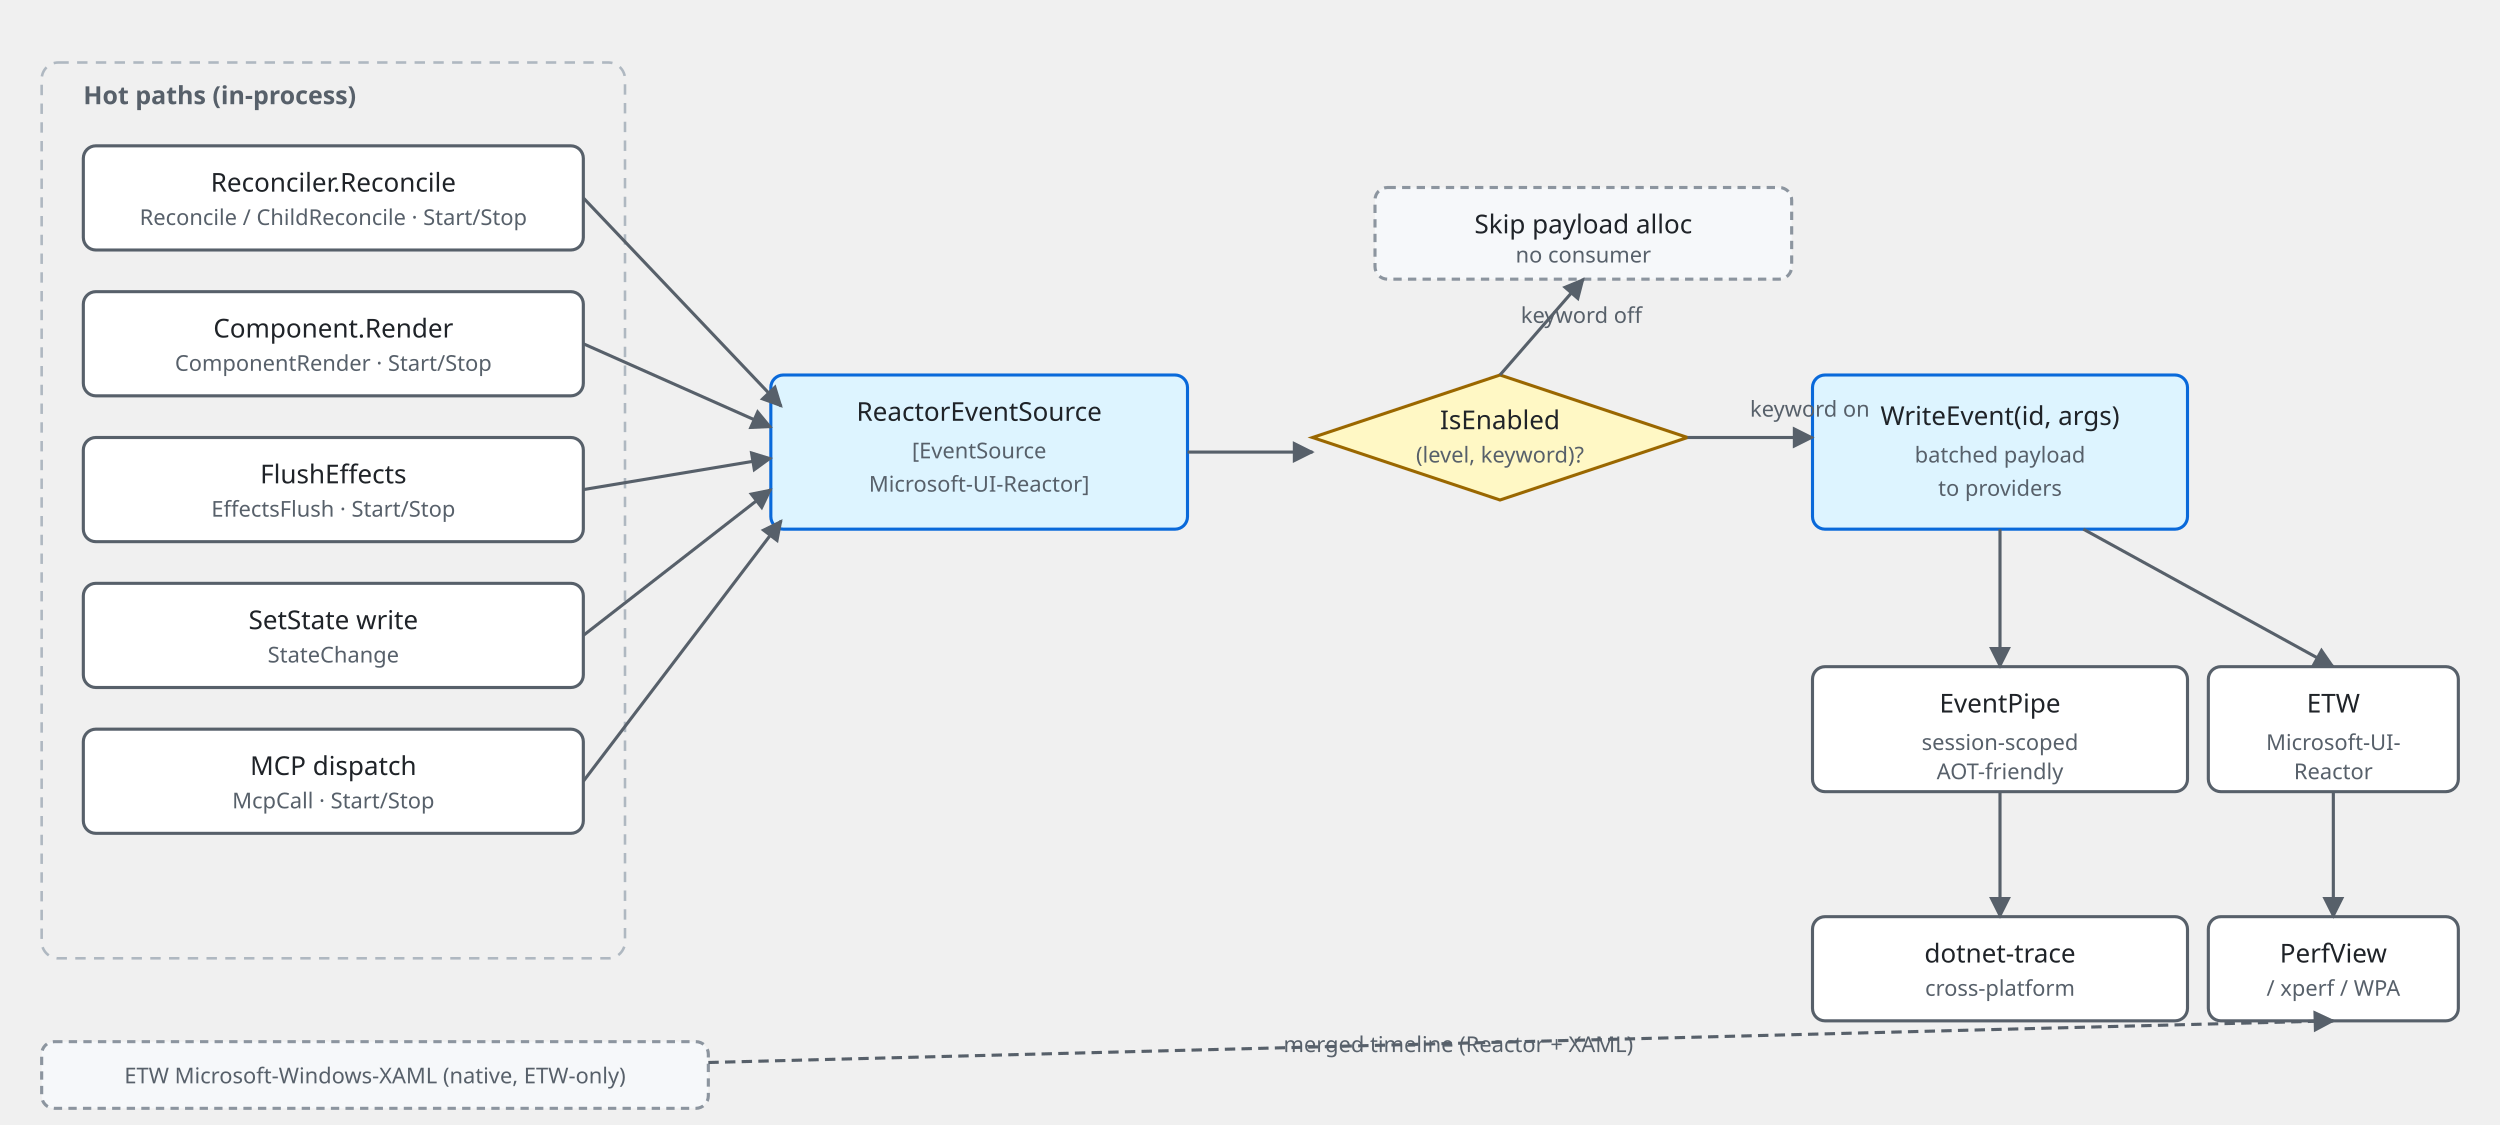
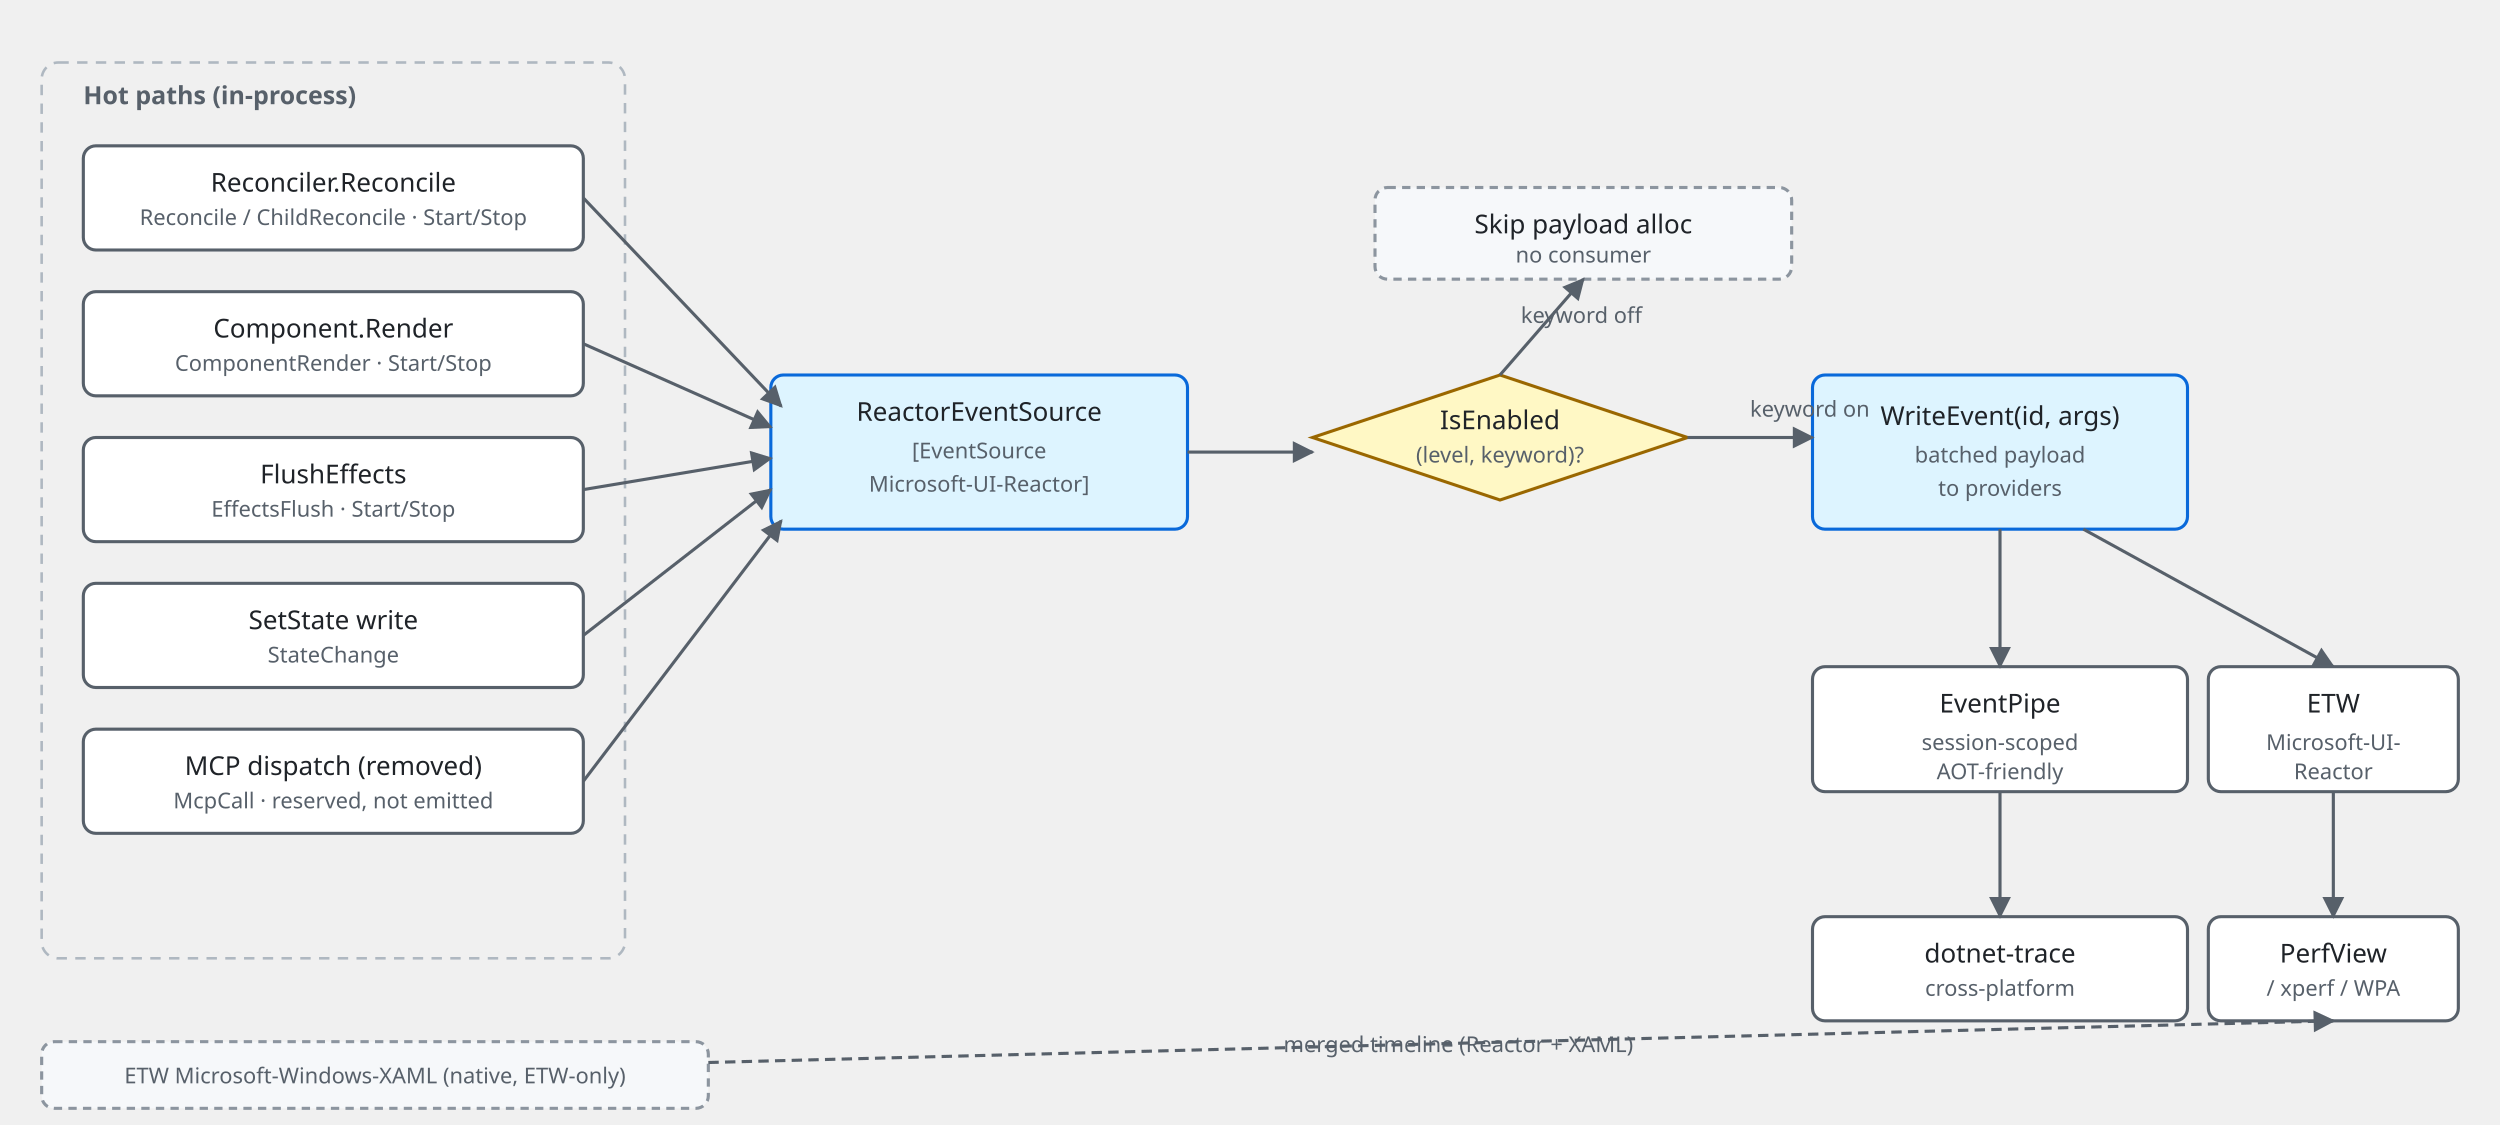
<svg xmlns="http://www.w3.org/2000/svg" viewBox="0 0 1200 540" font-family="Segoe UI, system-ui, -apple-system, sans-serif">
  <style>
    text { fill: #1f2328; }
    .label { font-size: 12.5px; font-weight: 500; }
    .sub { font-size: 10.5px; fill: #57606a; }
    .edge-label { font-size: 10.5px; fill: #57606a; }
    .group { fill: none; stroke: #afb8c1; stroke-width: 1.25; stroke-dasharray: 5 4; }
    .group-label { font-size: 12px; font-weight: 600; fill: #57606a; }
    .box { fill: #ffffff; stroke: #57606a; stroke-width: 1.5; }
    .box-accent { fill: #ddf4ff; stroke: #0969da; stroke-width: 1.5; }
    .box-drop { fill: #f6f8fa; stroke: #8c959f; stroke-width: 1.5; stroke-dasharray: 4 3; }
    .diamond { fill: #fff8c5; stroke: #9a6700; stroke-width: 1.5; }
    .edge { stroke: #57606a; stroke-width: 1.5; fill: none; }
    .edge-dashed { stroke: #57606a; stroke-width: 1.5; fill: none; stroke-dasharray: 5 3; }
    .marker-fill { fill: #57606a; }
    @media (prefers-color-scheme: dark) {
      text { fill: #e6edf3; }
      .sub { fill: #8b949e; }
      .edge-label { fill: #8b949e; }
      .group { stroke: #6e7681; }
      .group-label { fill: #8b949e; }
      .box { fill: #161b22; stroke: #8b949e; }
      .box-accent { fill: #0c2d6b; stroke: #58a6ff; }
      .box-drop { fill: #1c2129; stroke: #6e7681; }
      .diamond { fill: #341a00; stroke: #d29922; }
      .edge { stroke: #8b949e; }
      .edge-dashed { stroke: #8b949e; }
      .marker-fill { fill: #8b949e; }
    }
  </style>
  <defs>
    <marker id="arr" viewBox="0 0 10 10" refX="9" refY="5" markerWidth="7" markerHeight="7" orient="auto-start-reverse">
      <path class="marker-fill" d="M0 0 L10 5 L0 10 z" />
    </marker>
  </defs>
  <rect class="group" x="20" y="30" width="280" height="430" rx="8" />
  <text class="group-label" x="40" y="50">Hot paths (in-process)</text>
  <rect class="box" x="40" y="70" width="240" height="50" rx="6" />
  <text class="label" x="160" y="92" text-anchor="middle">Reconciler.Reconcile</text>
  <text class="sub" x="160" y="108" text-anchor="middle">Reconcile / ChildReconcile · Start/Stop</text>
  <rect class="box" x="40" y="140" width="240" height="50" rx="6" />
  <text class="label" x="160" y="162" text-anchor="middle">Component.Render</text>
  <text class="sub" x="160" y="178" text-anchor="middle">ComponentRender · Start/Stop</text>
  <rect class="box" x="40" y="210" width="240" height="50" rx="6" />
  <text class="label" x="160" y="232" text-anchor="middle">FlushEffects</text>
  <text class="sub" x="160" y="248" text-anchor="middle">EffectsFlush · Start/Stop</text>
  <rect class="box" x="40" y="280" width="240" height="50" rx="6" />
  <text class="label" x="160" y="302" text-anchor="middle">SetState write</text>
  <text class="sub" x="160" y="318" text-anchor="middle">StateChange</text>
  <rect class="box" x="40" y="350" width="240" height="50" rx="6" />
-   <text class="label" x="160" y="372" text-anchor="middle">MCP dispatch</text>
-   <text class="sub" x="160" y="388" text-anchor="middle">McpCall · Start/Stop</text>
+   <text class="label" x="160" y="372" text-anchor="middle">MCP dispatch (removed)</text>
+   <text class="sub" x="160" y="388" text-anchor="middle">McpCall · reserved, not emitted</text>
  <rect class="box-accent" x="370" y="180" width="200" height="74" rx="6" />
  <text class="label" x="470" y="202" text-anchor="middle">ReactorEventSource</text>
  <text class="sub" x="470" y="220" text-anchor="middle">[EventSource</text>
  <text class="sub" x="470" y="236" text-anchor="middle">Microsoft-UI-Reactor]</text>
  <polygon class="diamond" points="630,210 720,180 810,210 720,240" />
  <text class="label" x="720" y="206" text-anchor="middle">IsEnabled</text>
  <text class="sub" x="720" y="222" text-anchor="middle">(level, keyword)?</text>
  <rect class="box-drop" x="660" y="90" width="200" height="44" rx="6" />
  <text class="label" x="760" y="112" text-anchor="middle">Skip payload alloc</text>
  <text class="sub" x="760" y="126" text-anchor="middle">no consumer</text>
  <rect class="box-accent" x="870" y="180" width="180" height="74" rx="6" />
  <text class="label" x="960" y="204" text-anchor="middle">WriteEvent(id, args)</text>
  <text class="sub" x="960" y="222" text-anchor="middle">batched payload</text>
  <text class="sub" x="960" y="238" text-anchor="middle">to providers</text>
  <rect class="box" x="870" y="320" width="180" height="60" rx="6" />
  <text class="label" x="960" y="342" text-anchor="middle">EventPipe</text>
  <text class="sub" x="960" y="360" text-anchor="middle">session-scoped</text>
  <text class="sub" x="960" y="374" text-anchor="middle">AOT-friendly</text>
  <rect class="box" x="1060" y="320" width="120" height="60" rx="6" />
  <text class="label" x="1120" y="342" text-anchor="middle">ETW</text>
  <text class="sub" x="1120" y="360" text-anchor="middle">Microsoft-UI-</text>
  <text class="sub" x="1120" y="374" text-anchor="middle">Reactor</text>
  <rect class="box-drop" x="20" y="500" width="320" height="32" rx="6" />
  <text class="sub" x="180" y="520" text-anchor="middle">ETW Microsoft-Windows-XAML (native, ETW-only)</text>
  <rect class="box" x="870" y="440" width="180" height="50" rx="6" />
  <text class="label" x="960" y="462" text-anchor="middle">dotnet-trace</text>
  <text class="sub" x="960" y="478" text-anchor="middle">cross-platform</text>
  <rect class="box" x="1060" y="440" width="120" height="50" rx="6" />
  <text class="label" x="1120" y="462" text-anchor="middle">PerfView</text>
  <text class="sub" x="1120" y="478" text-anchor="middle">/ xperf / WPA</text>
  <path class="edge" d="M280 95 L375 195" marker-end="url(#arr)" />
  <path class="edge" d="M280 165 L370 205" marker-end="url(#arr)" />
  <path class="edge" d="M280 235 L370 220" marker-end="url(#arr)" />
  <path class="edge" d="M280 305 L370 235" marker-end="url(#arr)" />
  <path class="edge" d="M280 375 L375 250" marker-end="url(#arr)" />
  <path class="edge" d="M570 217 L630 217" marker-end="url(#arr)" />
  <path class="edge" d="M720 180 L760 134" marker-end="url(#arr)" />
  <text class="edge-label" x="730" y="155">keyword off</text>
  <path class="edge" d="M810 210 L870 210" marker-end="url(#arr)" />
  <text class="edge-label" x="840" y="200">keyword on</text>
  <path class="edge" d="M960 254 L960 320" marker-end="url(#arr)" />
  <path class="edge" d="M1000 254 L1120 320" marker-end="url(#arr)" />
  <path class="edge" d="M960 380 L960 440" marker-end="url(#arr)" />
  <path class="edge" d="M1120 380 L1120 440" marker-end="url(#arr)" />
  <path class="edge-dashed" d="M340 510 L1120 490" marker-end="url(#arr)" />
  <text class="edge-label" x="700" y="505" text-anchor="middle">merged timeline (Reactor + XAML)</text>
</svg>
